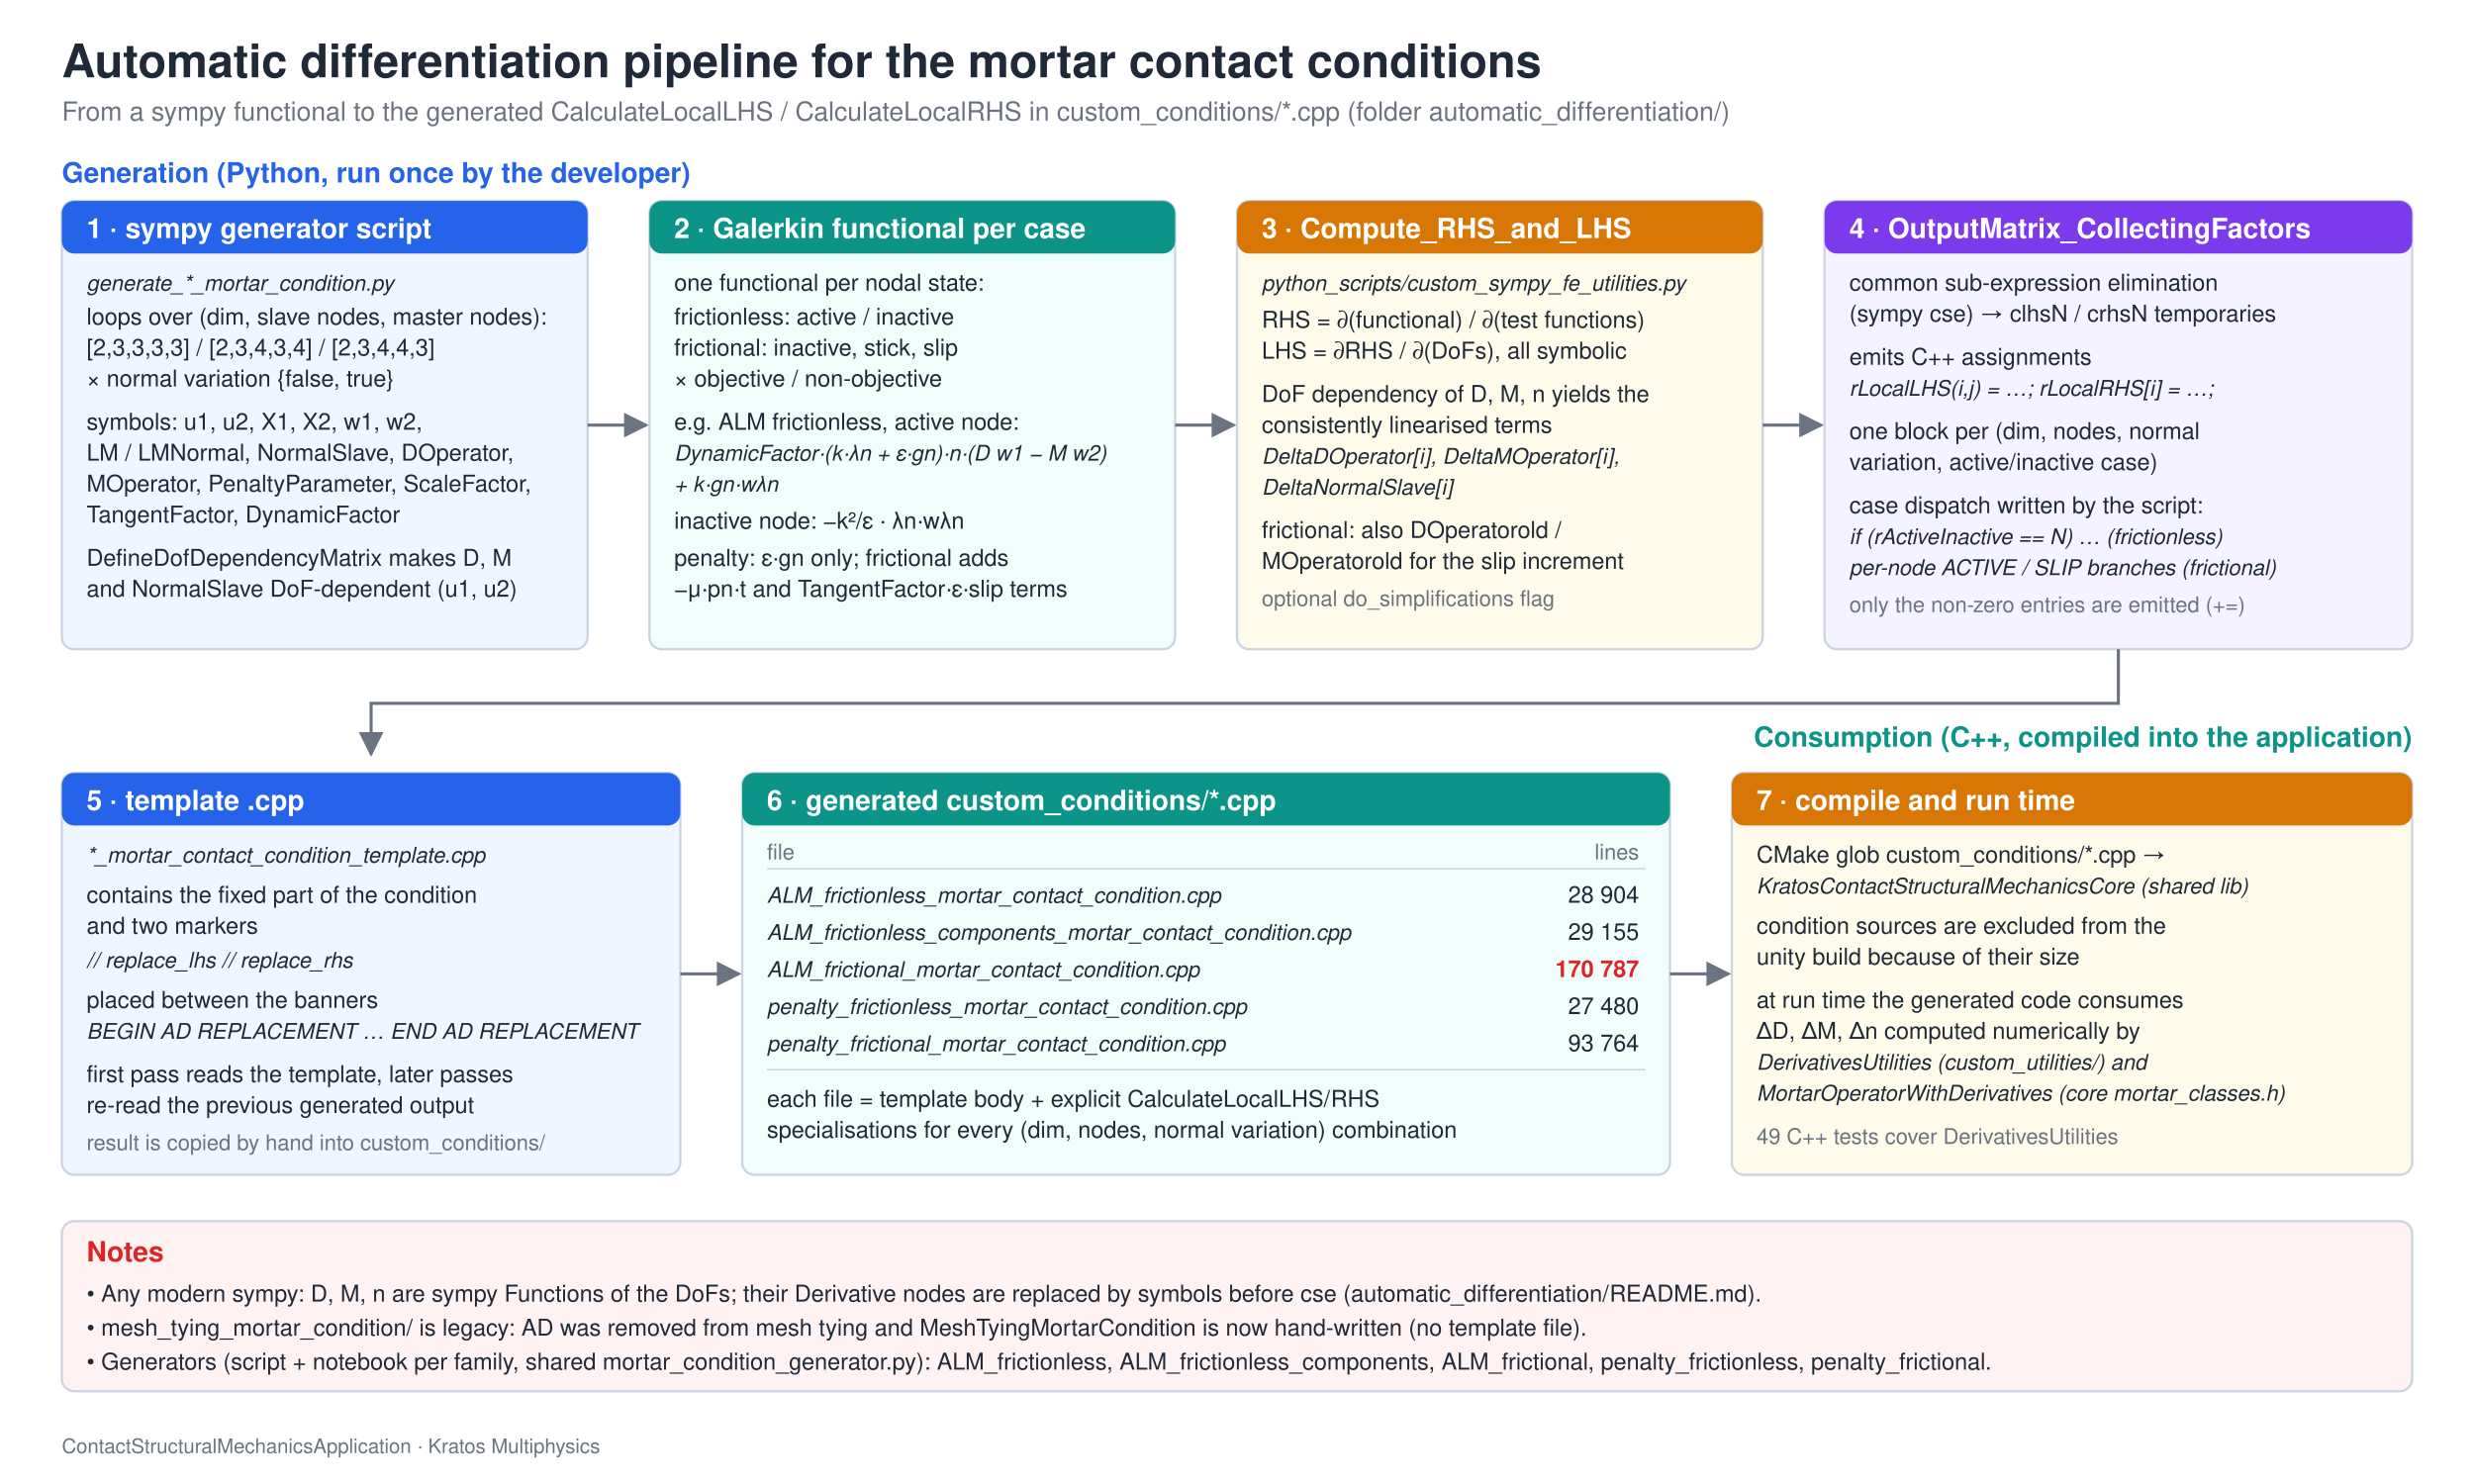
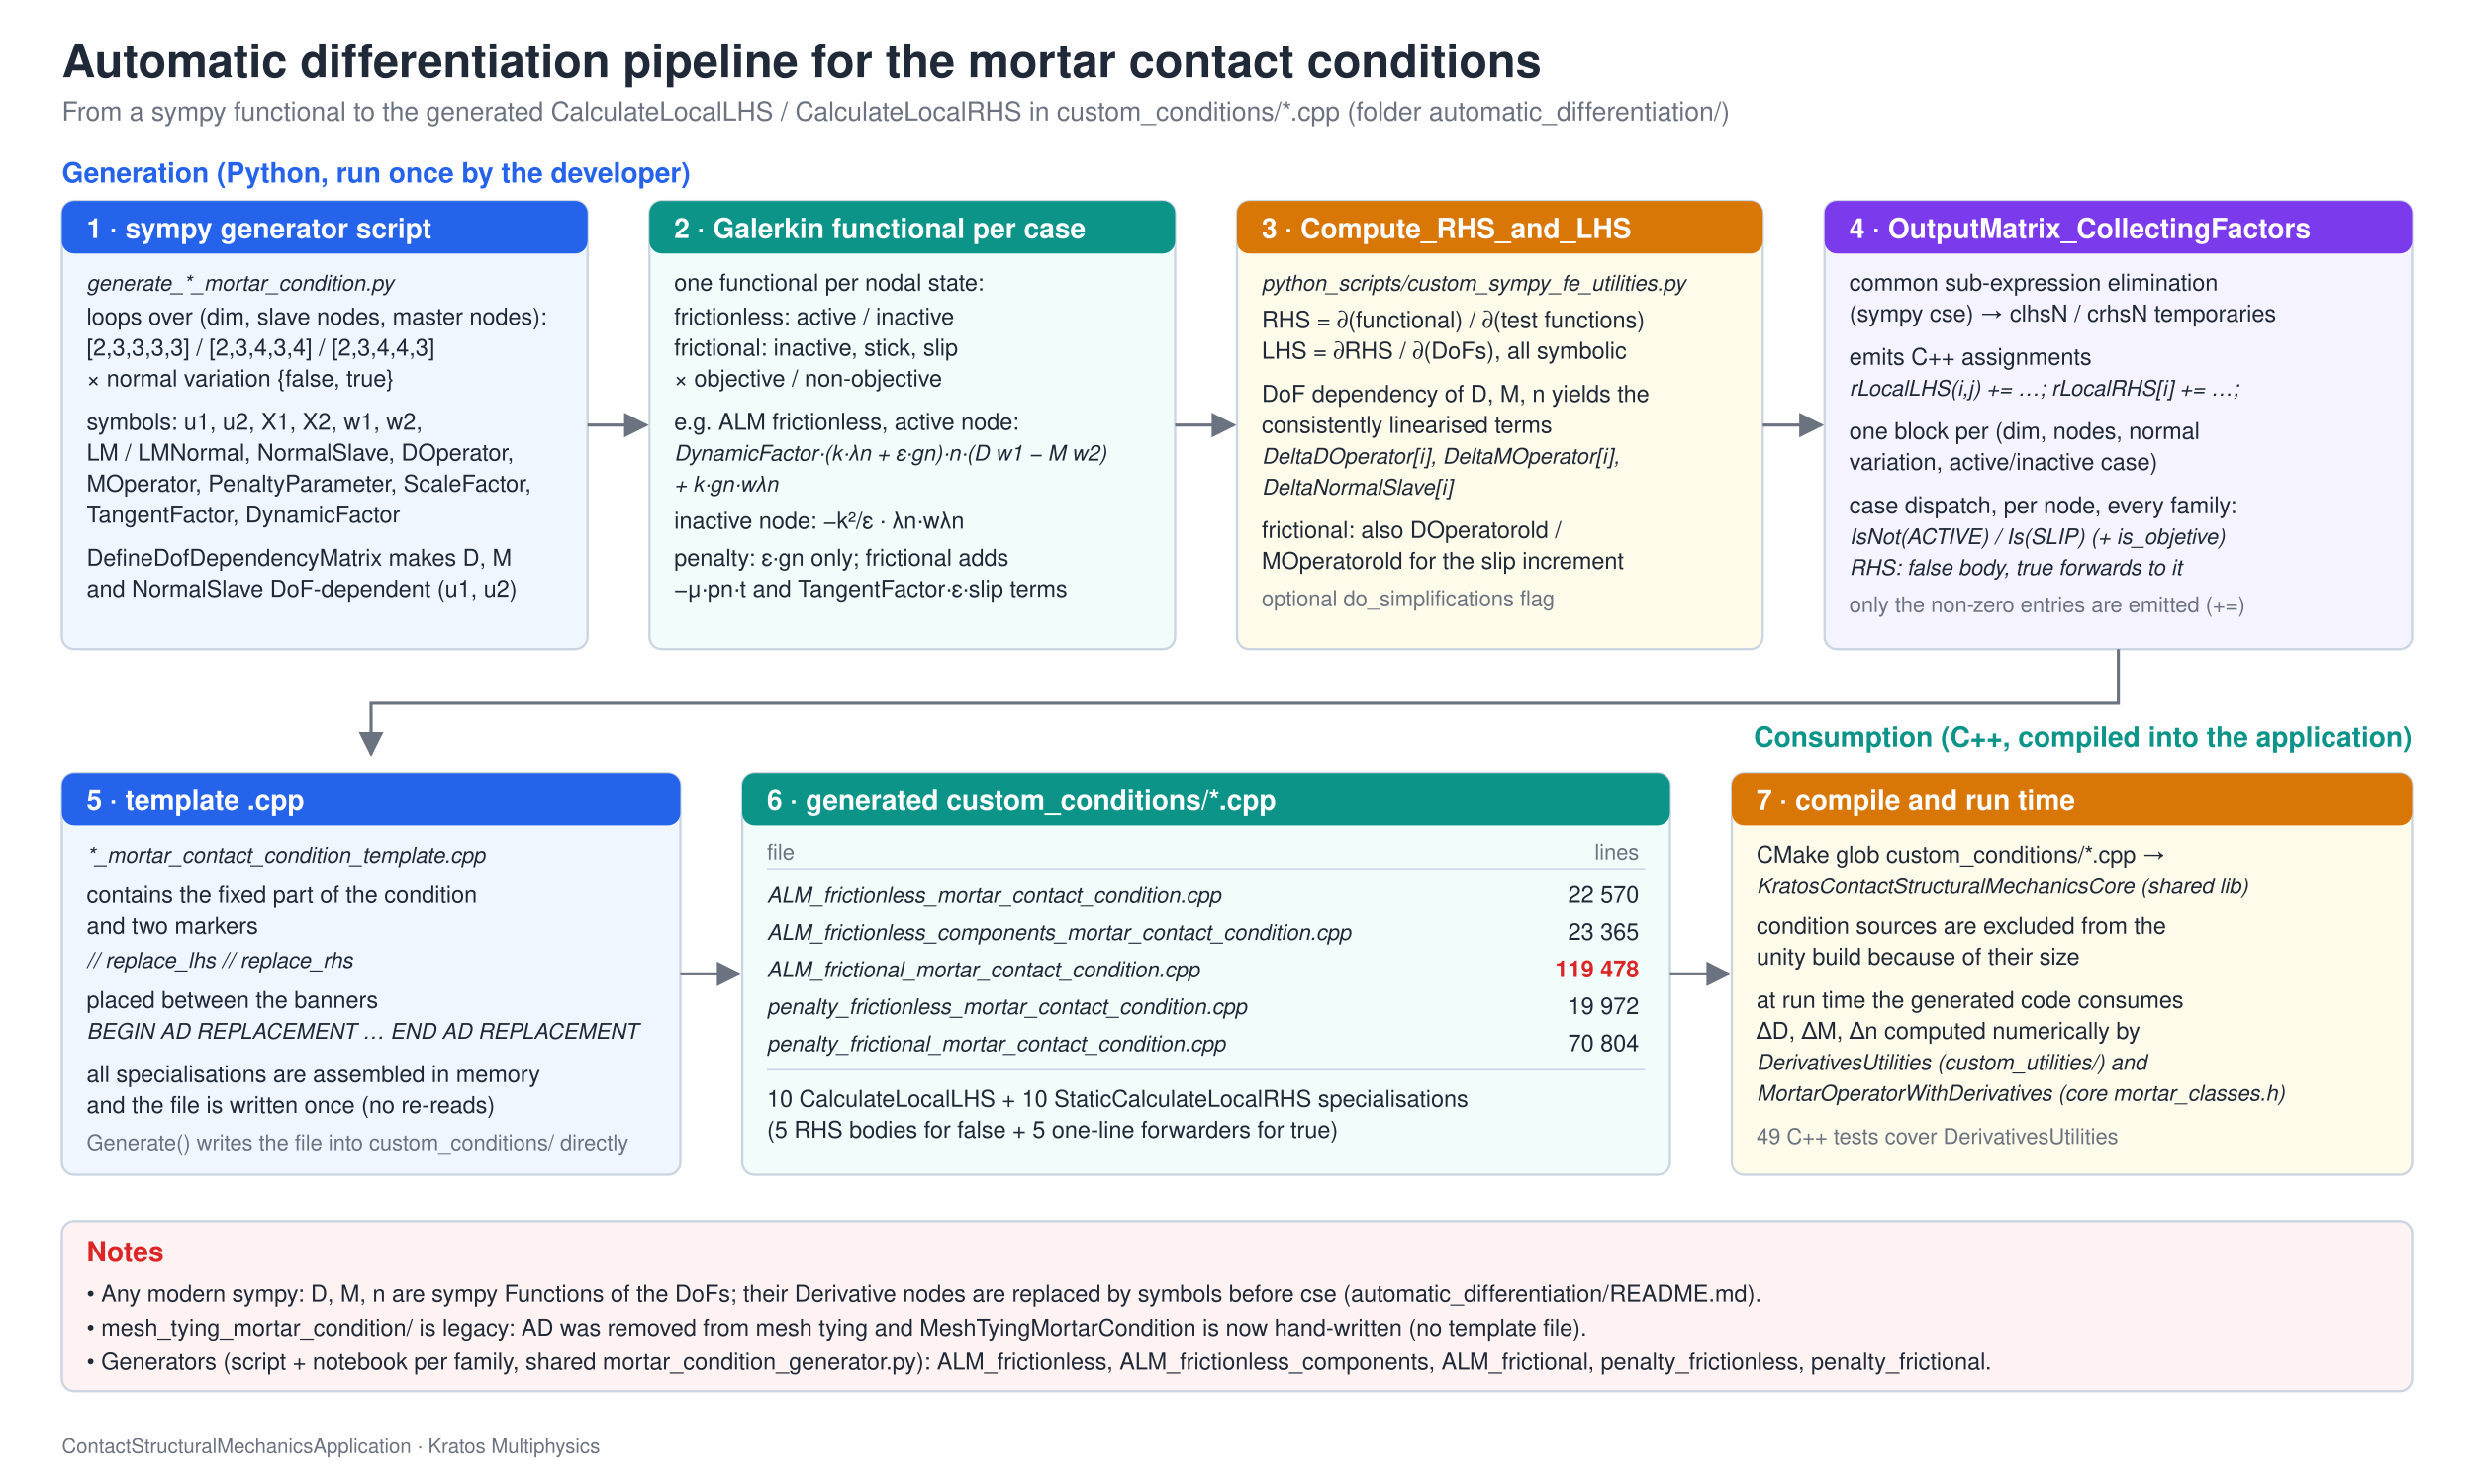
<svg xmlns="http://www.w3.org/2000/svg" viewBox="0 0 1600 960" width="1600" height="960">
  <style>
text{font-family:Helvetica,Arial,sans-serif;fill:#1f2937}
.title{font-size:30px;font-weight:700}
.sub{font-size:17px;fill:#6b7280}
.hd{font-size:18px;font-weight:700}
.t{font-size:15px}
.s{font-size:14px;fill:#6b7280}
.c{font-size:14px;fill:#1f2937;font-style:italic}
.foot{font-size:13px;fill:#6b7280}
.box{stroke:#cbd5e1;stroke-width:1.5}
.blue{fill:#eff6ff}.teal{fill:#f0fdfa}.amber{fill:#fffbeb}.purple{fill:#f5f3ff}.red{fill:#fef2f2}
.hb{fill:#2563eb}.ht{fill:#0d9488}.ha{fill:#d97706}.hp{fill:#7c3aed}.hr{fill:#dc2626}
.ar{stroke:#6b7280;stroke-width:2;fill:none;marker-end:url(#ar)}
.w{fill:#fff}
</style>
  <defs>
    <marker id="ar" viewBox="0 0 10 10" refX="9" refY="5" markerWidth="8" markerHeight="8" orient="auto-start-reverse">
      <path d="M0,0 L10,5 L0,10 z" fill="#6b7280" />
    </marker>
  </defs>
  <rect width="1600" height="960" fill="#fff" />
  <text x="40" y="50" class="title">Automatic differentiation pipeline for the mortar contact conditions</text>
  <text x="40" y="78" class="sub">From a sympy functional to the generated CalculateLocalLHS / CalculateLocalRHS in custom_conditions/*.cpp (folder automatic_differentiation/)</text>
  <text x="40" y="118" class="hd" style="fill:#2563eb">Generation (Python, run once by the developer)</text>
  <rect x="40" y="130" width="340" height="290" rx="8" class="box blue" />
  <rect x="40" y="130" width="340" height="34" rx="8" class="hb" />
  <text x="56" y="154" class="hd" style="fill:#fff">1 · sympy generator script</text>
  <text x="56" y="188" class="c">generate_*_mortar_condition.py</text>
  <text x="56" y="210" class="t">loops over (dim, slave nodes, master nodes):</text>
  <text x="56" y="230" class="t">[2,3,3,3,3] / [2,3,4,3,4] / [2,3,4,4,3]</text>
  <text x="56" y="250" class="t">× normal variation {false, true}</text>
  <text x="56" y="278" class="t">symbols: u1, u2, X1, X2, w1, w2,</text>
  <text x="56" y="298" class="t">LM / LMNormal, NormalSlave, DOperator,</text>
  <text x="56" y="318" class="t">MOperator, PenaltyParameter, ScaleFactor,</text>
  <text x="56" y="338" class="t">TangentFactor, DynamicFactor</text>
  <text x="56" y="366" class="t">DefineDofDependencyMatrix makes D, M</text>
  <text x="56" y="386" class="t">and NormalSlave DoF-dependent (u1, u2)</text>
  <rect x="420" y="130" width="340" height="290" rx="8" class="box teal" />
  <rect x="420" y="130" width="340" height="34" rx="8" class="ht" />
  <text x="436" y="154" class="hd" style="fill:#fff">2 · Galerkin functional per case</text>
  <text x="436" y="188" class="t">one functional per nodal state:</text>
  <text x="436" y="210" class="t">frictionless: active / inactive</text>
  <text x="436" y="230" class="t">frictional: inactive, stick, slip</text>
  <text x="436" y="250" class="t">    × objective / non-objective</text>
  <text x="436" y="278" class="t">e.g. ALM frictionless, active node:</text>
  <text x="436" y="298" class="c">DynamicFactor·(k·λn + ε·gn)·n·(D w1 − M w2)</text>
  <text x="436" y="318" class="c">+ k·gn·wλn</text>
  <text x="436" y="342" class="t">inactive node: −k²/ε · λn·wλn</text>
  <text x="436" y="366" class="t">penalty: ε·gn only; frictional adds</text>
  <text x="436" y="386" class="t">−μ·pn·t and TangentFactor·ε·slip terms</text>
  <rect x="800" y="130" width="340" height="290" rx="8" class="box amber" />
  <rect x="800" y="130" width="340" height="34" rx="8" class="ha" />
  <text x="816" y="154" class="hd" style="fill:#fff">3 · Compute_RHS_and_LHS</text>
  <text x="816" y="188" class="c">python_scripts/custom_sympy_fe_utilities.py</text>
  <text x="816" y="212" class="t">RHS = ∂(functional) / ∂(test functions)</text>
  <text x="816" y="232" class="t">LHS = ∂RHS / ∂(DoFs), all symbolic</text>
  <text x="816" y="260" class="t">DoF dependency of D, M, n yields the</text>
  <text x="816" y="280" class="t">consistently linearised terms</text>
  <text x="816" y="300" class="c">DeltaDOperator[i], DeltaMOperator[i],</text>
  <text x="816" y="320" class="c">DeltaNormalSlave[i]</text>
  <text x="816" y="348" class="t">frictional: also DOperatorold /</text>
  <text x="816" y="368" class="t">MOperatorold for the slip increment</text>
  <text x="816" y="392" class="s">optional do_simplifications flag</text>
  <rect x="1180" y="130" width="380" height="290" rx="8" class="box purple" />
  <rect x="1180" y="130" width="380" height="34" rx="8" class="hp" />
  <text x="1196" y="154" class="hd" style="fill:#fff">4 · OutputMatrix_CollectingFactors</text>
  <text x="1196" y="188" class="t">common sub-expression elimination</text>
  <text x="1196" y="208" class="t">(sympy cse) → clhsN / crhsN temporaries</text>
  <text x="1196" y="236" class="t">emits C++ assignments</text>
-   <text x="1196" y="256" class="c">rLocalLHS(i,j) = …;  rLocalRHS[i] = …;</text>
+   <text x="1196" y="256" class="c">rLocalLHS(i,j) += …;  rLocalRHS[i] += …;</text>
  <text x="1196" y="284" class="t">one block per (dim, nodes, normal</text>
  <text x="1196" y="304" class="t">variation, active/inactive case)</text>
-   <text x="1196" y="332" class="t">case dispatch written by the script:</text>
-   <text x="1196" y="352" class="c">if (rActiveInactive == N) … (frictionless)</text>
-   <text x="1196" y="372" class="c">per-node ACTIVE / SLIP branches (frictional)</text>
+   <text x="1196" y="332" class="t">case dispatch, per node, every family:</text>
+   <text x="1196" y="352" class="c">IsNot(ACTIVE) / Is(SLIP) (+ is_objetive)</text>
+   <text x="1196" y="372" class="c">RHS: false body, true forwards to it</text>
  <text x="1196" y="396" class="s">only the non-zero entries are emitted (+=)</text>
  <path d="M380,275 L418,275" class="ar" />
  <path d="M760,275 L798,275" class="ar" />
  <path d="M1140,275 L1178,275" class="ar" />
  <path d="M1370,420 L1370,455 L240,455 L240,488" class="ar" />
  <text x="1560" y="483" class="hd" style="fill:#0d9488" text-anchor="end">Consumption (C++, compiled into the application)</text>
  <rect x="40" y="500" width="400" height="260" rx="8" class="box blue" />
  <rect x="40" y="500" width="400" height="34" rx="8" class="hb" />
  <text x="56" y="524" class="hd" style="fill:#fff">5 · template .cpp</text>
  <text x="56" y="558" class="c">*_mortar_contact_condition_template.cpp</text>
  <text x="56" y="584" class="t">contains the fixed part of the condition</text>
  <text x="56" y="604" class="t">and two markers</text>
  <text x="56" y="626" class="c">// replace_lhs      // replace_rhs</text>
  <text x="56" y="652" class="t">placed between the banners</text>
  <text x="56" y="672" class="c">BEGIN AD REPLACEMENT … END AD REPLACEMENT</text>
-   <text x="56" y="700" class="t">first pass reads the template, later passes</text>
-   <text x="56" y="720" class="t">re-read the previous generated output</text>
-   <text x="56" y="744" class="s">result is copied by hand into custom_conditions/</text>
+   <text x="56" y="700" class="t">all specialisations are assembled in memory</text>
+   <text x="56" y="720" class="t">and the file is written once (no re-reads)</text>
+   <text x="56" y="744" class="s">Generate() writes the file into custom_conditions/ directly</text>
  <rect x="480" y="500" width="600" height="260" rx="8" class="box teal" />
  <rect x="480" y="500" width="600" height="34" rx="8" class="ht" />
  <text x="496" y="524" class="hd" style="fill:#fff">6 · generated custom_conditions/*.cpp</text>
  <text x="496" y="556" class="s">file</text>
  <text x="1060" y="556" class="s" text-anchor="end">lines</text>
  <line x1="496" y1="562" x2="1064" y2="562" stroke="#cbd5e1" />
  <text x="496" y="584" class="c">ALM_frictionless_mortar_contact_condition.cpp</text>
-   <text x="1060" y="584" class="t" text-anchor="end">28 904</text>
+   <text x="1060" y="584" class="t" text-anchor="end">22 570</text>
  <text x="496" y="608" class="c">ALM_frictionless_components_mortar_contact_condition.cpp</text>
-   <text x="1060" y="608" class="t" text-anchor="end">29 155</text>
+   <text x="1060" y="608" class="t" text-anchor="end">23 365</text>
  <text x="496" y="632" class="c">ALM_frictional_mortar_contact_condition.cpp</text>
-   <text x="1060" y="632" class="t" text-anchor="end" style="font-weight:700;fill:#dc2626">170 787</text>
+   <text x="1060" y="632" class="t" text-anchor="end" style="font-weight:700;fill:#dc2626">119 478</text>
  <text x="496" y="656" class="c">penalty_frictionless_mortar_contact_condition.cpp</text>
-   <text x="1060" y="656" class="t" text-anchor="end">27 480</text>
+   <text x="1060" y="656" class="t" text-anchor="end">19 972</text>
  <text x="496" y="680" class="c">penalty_frictional_mortar_contact_condition.cpp</text>
-   <text x="1060" y="680" class="t" text-anchor="end">93 764</text>
+   <text x="1060" y="680" class="t" text-anchor="end">70 804</text>
  <line x1="496" y1="692" x2="1064" y2="692" stroke="#cbd5e1" />
-   <text x="496" y="716" class="t">each file = template body + explicit CalculateLocalLHS/RHS</text>
-   <text x="496" y="736" class="t">specialisations for every (dim, nodes, normal variation) combination</text>
+   <text x="496" y="716" class="t">10 CalculateLocalLHS + 10 StaticCalculateLocalRHS specialisations</text>
+   <text x="496" y="736" class="t">(5 RHS bodies for false + 5 one-line forwarders for true)</text>
  <rect x="1120" y="500" width="440" height="260" rx="8" class="box amber" />
  <rect x="1120" y="500" width="440" height="34" rx="8" class="ha" />
  <text x="1136" y="524" class="hd" style="fill:#fff">7 · compile and run time</text>
  <text x="1136" y="558" class="t">CMake glob custom_conditions/*.cpp →</text>
  <text x="1136" y="578" class="c">KratosContactStructuralMechanicsCore (shared lib)</text>
  <text x="1136" y="604" class="t">condition sources are excluded from the</text>
  <text x="1136" y="624" class="t">unity build because of their size</text>
  <text x="1136" y="652" class="t">at run time the generated code consumes</text>
  <text x="1136" y="672" class="t">ΔD, ΔM, Δn computed numerically by</text>
  <text x="1136" y="692" class="c">DerivativesUtilities (custom_utilities/) and</text>
  <text x="1136" y="712" class="c">MortarOperatorWithDerivatives (core mortar_classes.h)</text>
  <text x="1136" y="740" class="s">49 C++ tests cover DerivativesUtilities</text>
  <path d="M440,630 L478,630" class="ar" />
  <path d="M1080,630 L1118,630" class="ar" />
  <rect x="40" y="790" width="1520" height="110" rx="8" class="box red" />
  <text x="56" y="816" class="hd" style="fill:#dc2626">Notes</text>
  <text x="56" y="842" class="t">• Any modern sympy: D, M, n are sympy Functions of the DoFs; their Derivative nodes are replaced by symbols before cse (automatic_differentiation/README.md).</text>
  <text x="56" y="864" class="t">• mesh_tying_mortar_condition/ is legacy: AD was removed from mesh tying and MeshTyingMortarCondition is now hand-written (no template file).</text>
  <text x="56" y="886" class="t">• Generators (script + notebook per family, shared mortar_condition_generator.py): ALM_frictionless, ALM_frictionless_components, ALM_frictional, penalty_frictionless, penalty_frictional.</text>
  <text x="40" y="940" class="foot">ContactStructuralMechanicsApplication · Kratos Multiphysics</text>
</svg>
